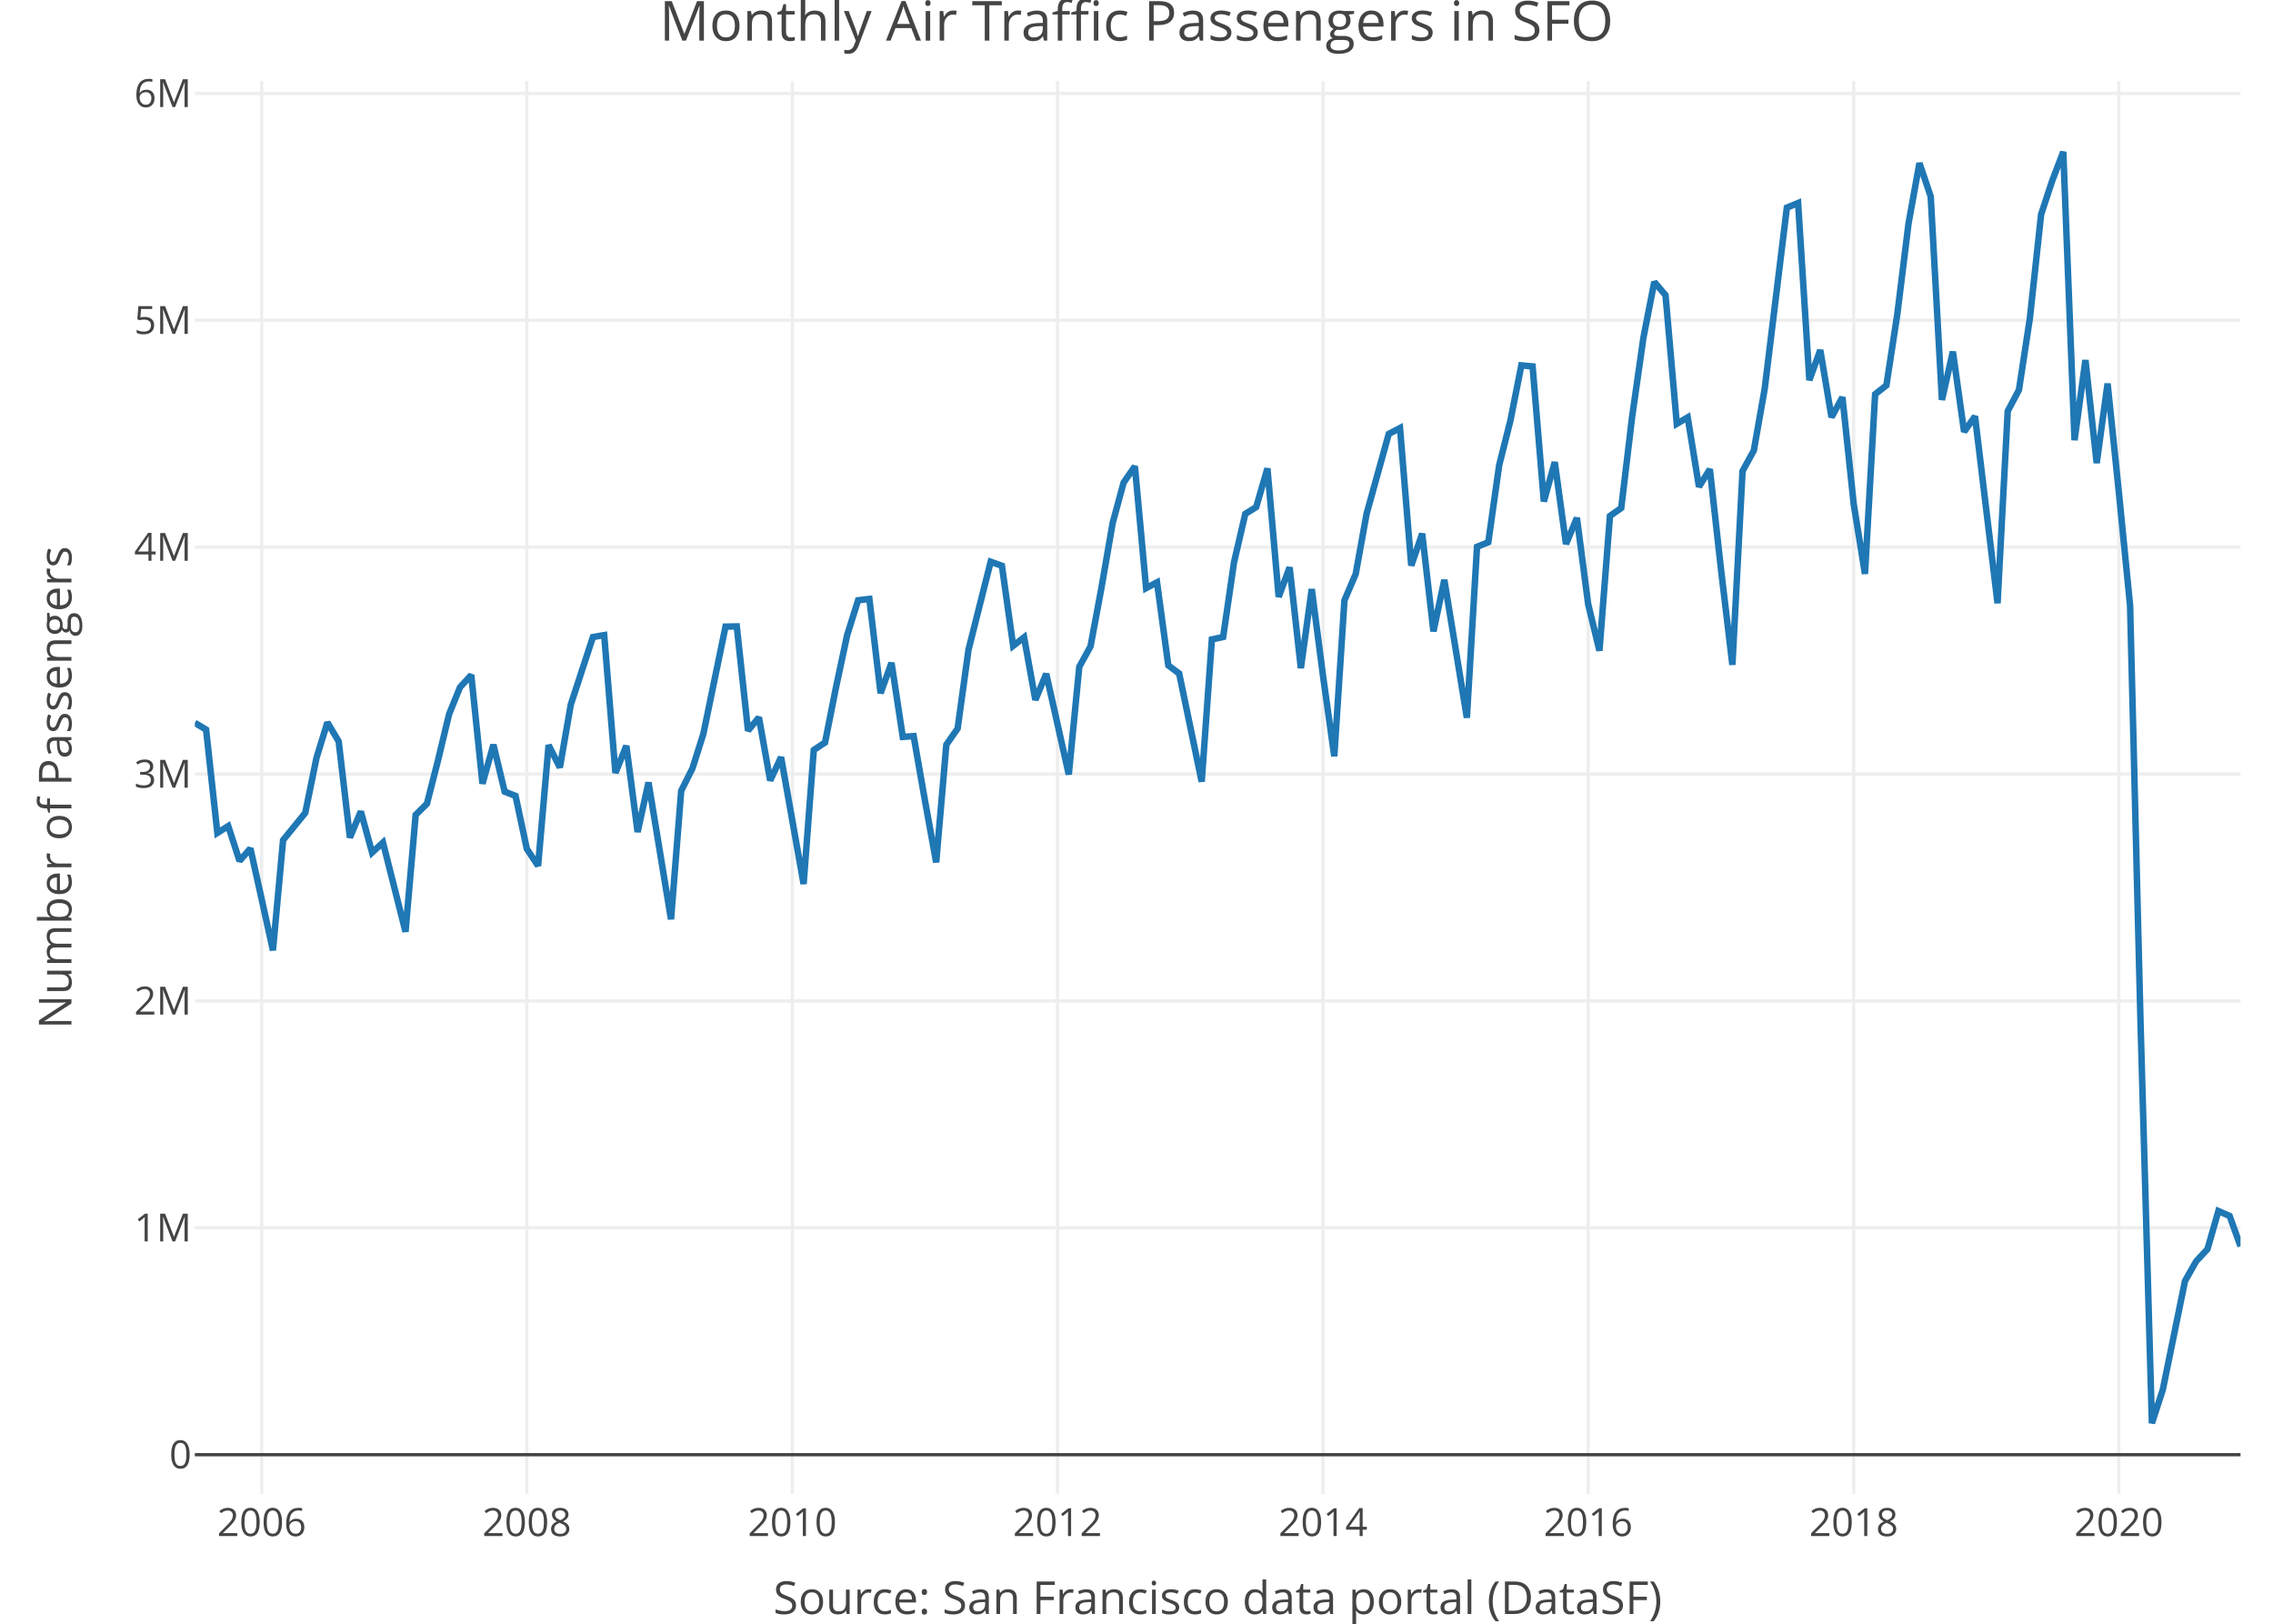
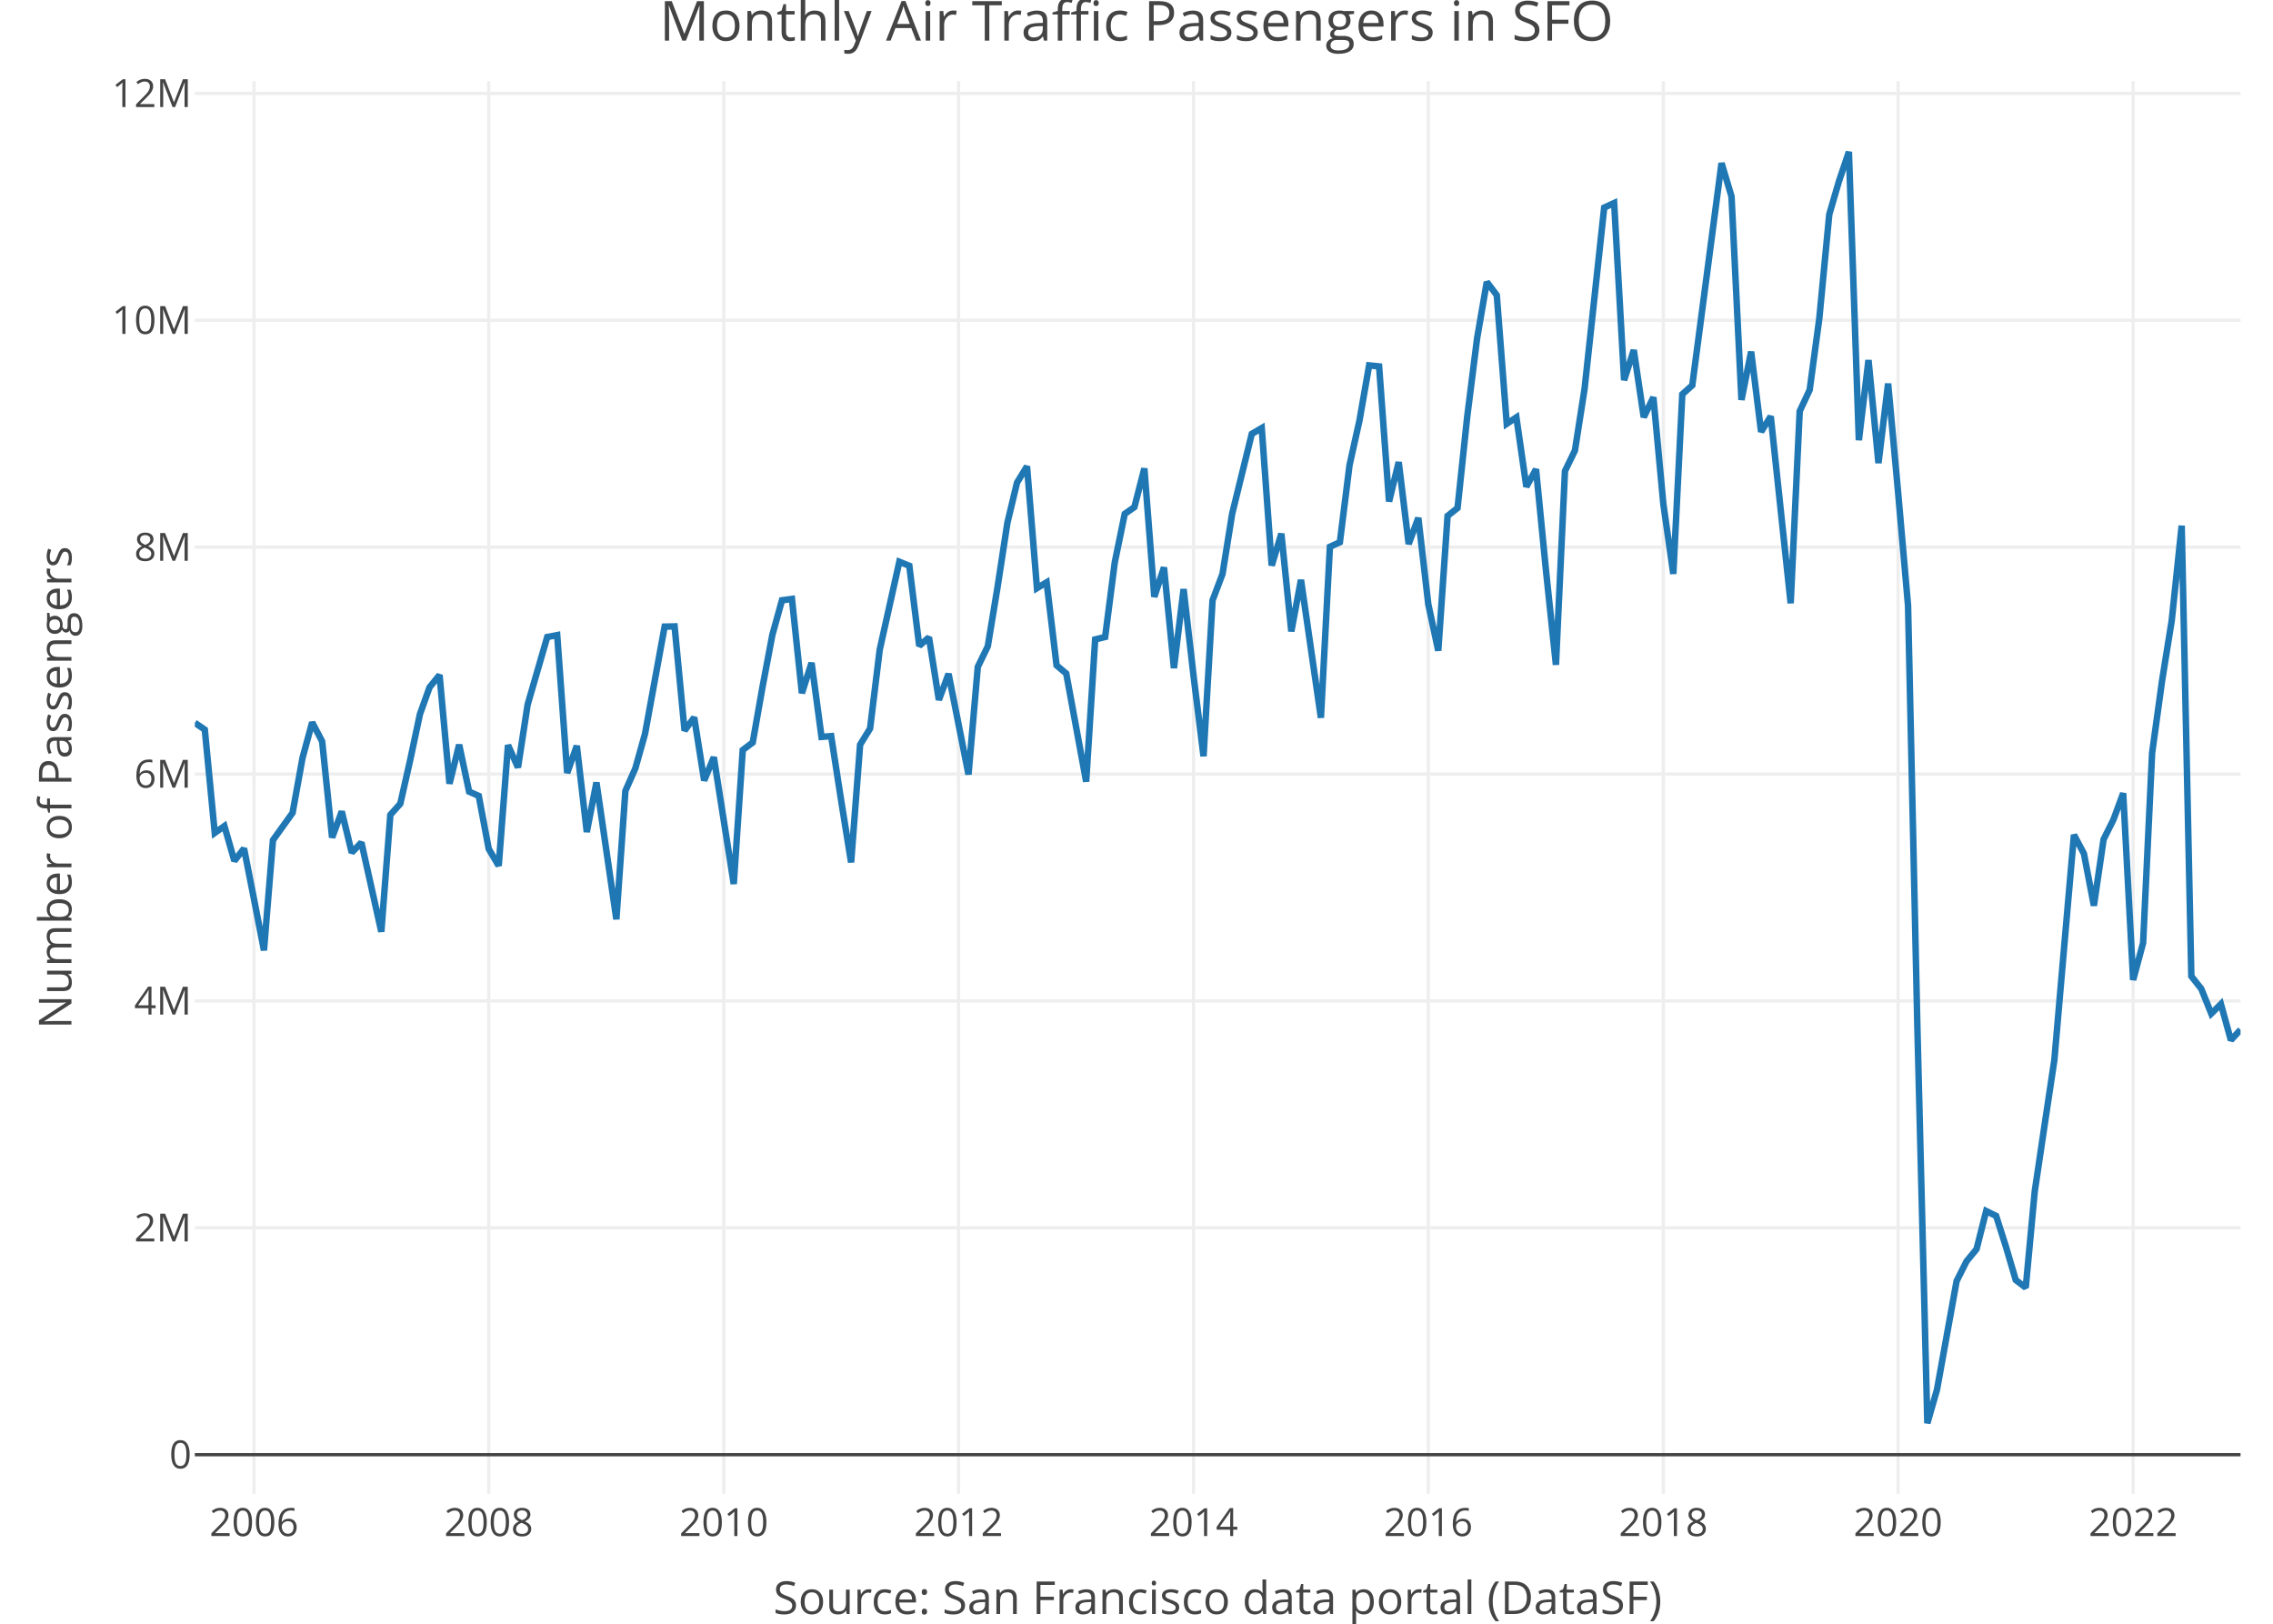
<svg xmlns="http://www.w3.org/2000/svg" class="main-svg" width="700" height="500" style="" viewBox="0 0 700 500">
  <rect x="0" y="0" width="700" height="500" style="fill: rgb(255, 255, 255); fill-opacity: 1;" />
-   <defs id="defs-ee1779">
+   <defs id="defs-056b0d">
    <g class="clips">
-       <clipPath id="clipee1779xyplot" class="plotclip">
+       <clipPath id="clip056b0dxyplot" class="plotclip">
        <rect width="630" height="435" />
      </clipPath>
-       <clipPath class="axesclip" id="clipee1779x">
+       <clipPath class="axesclip" id="clip056b0dx">
        <rect x="60" y="0" width="630" height="500" />
      </clipPath>
-       <clipPath class="axesclip" id="clipee1779y">
+       <clipPath class="axesclip" id="clip056b0dy">
        <rect x="0" y="25" width="700" height="435" />
      </clipPath>
-       <clipPath class="axesclip" id="clipee1779xy">
+       <clipPath class="axesclip" id="clip056b0dxy">
        <rect x="60" y="25" width="630" height="435" />
      </clipPath>
    </g>
    <g class="gradients" />
+     <g class="patterns" />
  </defs>
  <g class="bglayer" />
  <g class="layer-below">
    <g class="imagelayer" />
    <g class="shapelayer" />
  </g>
  <g class="cartesianlayer">
    <g class="subplot xy">
      <g class="layer-subplot">
        <g class="shapelayer" />
        <g class="imagelayer" />
      </g>
      <g class="gridlayer">
        <g class="x">
-           <path class="xgrid crisp" transform="translate(80.58,0)" d="M0,25v435" style="stroke: rgb(238, 238, 238); stroke-opacity: 1; stroke-width: 1px;" />
-           <path class="xgrid crisp" transform="translate(162.24,0)" d="M0,25v435" style="stroke: rgb(238, 238, 238); stroke-opacity: 1; stroke-width: 1px;" />
-           <path class="xgrid crisp" transform="translate(244.01,0)" d="M0,25v435" style="stroke: rgb(238, 238, 238); stroke-opacity: 1; stroke-width: 1px;" />
-           <path class="xgrid crisp" transform="translate(325.67,0)" d="M0,25v435" style="stroke: rgb(238, 238, 238); stroke-opacity: 1; stroke-width: 1px;" />
-           <path class="xgrid crisp" transform="translate(407.44,0)" d="M0,25v435" style="stroke: rgb(238, 238, 238); stroke-opacity: 1; stroke-width: 1px;" />
-           <path class="xgrid crisp" transform="translate(489.1,0)" d="M0,25v435" style="stroke: rgb(238, 238, 238); stroke-opacity: 1; stroke-width: 1px;" />
-           <path class="xgrid crisp" transform="translate(570.87,0)" d="M0,25v435" style="stroke: rgb(238, 238, 238); stroke-opacity: 1; stroke-width: 1px;" />
-           <path class="xgrid crisp" transform="translate(652.53,0)" d="M0,25v435" style="stroke: rgb(238, 238, 238); stroke-opacity: 1; stroke-width: 1px;" />
+           <path class="xgrid crisp" transform="translate(78.22,0)" d="M0,25v435" style="stroke: rgb(238, 238, 238); stroke-opacity: 1; stroke-width: 1px;" />
+           <path class="xgrid crisp" transform="translate(150.51,0)" d="M0,25v435" style="stroke: rgb(238, 238, 238); stroke-opacity: 1; stroke-width: 1px;" />
+           <path class="xgrid crisp" transform="translate(222.9,0)" d="M0,25v435" style="stroke: rgb(238, 238, 238); stroke-opacity: 1; stroke-width: 1px;" />
+           <path class="xgrid crisp" transform="translate(295.19,0)" d="M0,25v435" style="stroke: rgb(238, 238, 238); stroke-opacity: 1; stroke-width: 1px;" />
+           <path class="xgrid crisp" transform="translate(367.57,0)" d="M0,25v435" style="stroke: rgb(238, 238, 238); stroke-opacity: 1; stroke-width: 1px;" />
+           <path class="xgrid crisp" transform="translate(439.86,0)" d="M0,25v435" style="stroke: rgb(238, 238, 238); stroke-opacity: 1; stroke-width: 1px;" />
+           <path class="xgrid crisp" transform="translate(512.25,0)" d="M0,25v435" style="stroke: rgb(238, 238, 238); stroke-opacity: 1; stroke-width: 1px;" />
+           <path class="xgrid crisp" transform="translate(584.54,0)" d="M0,25v435" style="stroke: rgb(238, 238, 238); stroke-opacity: 1; stroke-width: 1px;" />
+           <path class="xgrid crisp" transform="translate(656.93,0)" d="M0,25v435" style="stroke: rgb(238, 238, 238); stroke-opacity: 1; stroke-width: 1px;" />
        </g>
        <g class="y">
          <path class="ygrid crisp" transform="translate(0,378.08)" d="M60,0h630" style="stroke: rgb(238, 238, 238); stroke-opacity: 1; stroke-width: 1px;" />
          <path class="ygrid crisp" transform="translate(0,308.22)" d="M60,0h630" style="stroke: rgb(238, 238, 238); stroke-opacity: 1; stroke-width: 1px;" />
          <path class="ygrid crisp" transform="translate(0,238.35)" d="M60,0h630" style="stroke: rgb(238, 238, 238); stroke-opacity: 1; stroke-width: 1px;" />
          <path class="ygrid crisp" transform="translate(0,168.49)" d="M60,0h630" style="stroke: rgb(238, 238, 238); stroke-opacity: 1; stroke-width: 1px;" />
          <path class="ygrid crisp" transform="translate(0,98.62)" d="M60,0h630" style="stroke: rgb(238, 238, 238); stroke-opacity: 1; stroke-width: 1px;" />
          <path class="ygrid crisp" transform="translate(0,28.76)" d="M60,0h630" style="stroke: rgb(238, 238, 238); stroke-opacity: 1; stroke-width: 1px;" />
        </g>
      </g>
      <g class="zerolinelayer">
        <path class="yzl zl crisp" transform="translate(0,447.95)" d="M60,0h630" style="stroke: rgb(68, 68, 68); stroke-opacity: 1; stroke-width: 1px;" />
      </g>
      <path class="xlines-below" />
      <path class="ylines-below" />
      <g class="overlines-below" />
      <g class="xaxislayer-below" />
      <g class="yaxislayer-below" />
      <g class="overaxes-below" />
-       <g class="plot" transform="translate(60, 25)" clip-path="url('#clipee1779xyplot')">
+       <g class="plot" transform="translate(60,25)" clip-path="url(#clip056b0dxyplot)">
        <g class="scatterlayer mlayer">
-           <g class="trace scatter tracef9c241" style="stroke-miterlimit: 2; opacity: 1;">
+           <g class="trace scatter trace097337" style="stroke-miterlimit: 2; opacity: 1;">
            <g class="fills" />
            <g class="errorbars" />
            <g class="lines">
-               <path class="js-line" d="M0,197.58L3.47,199.67L6.94,231.48L10.29,229.37L13.76,240.09L17.11,236.28L20.58,251.86L24.05,267.64L27.18,233.7L34.01,225.3L37.47,208.36L40.83,197.45L44.3,203.3L47.76,232.91L51.12,224.88L54.59,237.53L57.94,234.44L64.88,261.91L68.01,225.92L71.48,222.49L74.83,209.37L78.3,194.93L81.66,186.64L85.13,182.86L88.59,216.32L91.95,204.32L95.42,218.77L98.77,220.08L102.24,236.4L105.71,241.6L108.95,204.45L112.42,211.32L115.78,191.98L122.6,171.16L126.07,170.57L129.53,213.02L132.89,204.66L136.36,231.2L139.71,215.94L146.65,258.08L149.78,218.53L153.25,211.61L156.61,200.98L163.43,167.96L166.9,167.89L170.36,199.97L173.72,195.93L177.19,215.34L180.54,208.17L187.48,247.21L190.61,205.95L194.08,203.64L197.43,186.78L200.9,170.53L204.26,159.85L207.73,159.43L211.19,188.45L214.55,179.11L218.02,201.92L221.37,201.68L224.84,221.47L228.31,240.55L231.44,204.32L234.91,199.34L238.26,175.08L245.09,147.99L248.55,149.22L252.02,173.88L255.38,171.26L258.85,190.52L262.2,182.49L269.14,213.48L272.38,180.34L275.85,174.02L279.2,156.02L282.67,136L286.03,123.61L289.5,118.6L292.96,156.11L296.32,154.32L299.79,179.89L303.14,182.4L306.61,199.05L310.08,215.69L313.21,171.9L316.68,171.15L320.03,148.17L323.5,133.23L326.86,131.16L330.32,119.24L333.79,158.78L337.15,149.72L340.62,180.73L343.97,156.41L347.44,183.13L350.91,207.87L354.04,159.87L357.51,151.74L360.86,133.21L367.69,108.61L371.15,106.81L374.62,149.14L377.98,139.33L381.45,169.42L384.8,153.56L391.74,196.02L394.87,143.38L398.34,141.97L401.69,118.26L405.16,104.47L408.52,87.51L411.98,87.83L415.45,129.42L418.81,117.3L422.27,142.52L425.63,134.47L429.1,161.06L432.57,175.37L435.81,133.87L439.28,131.43L442.63,103.38L446.1,79.06L449.46,61.83L452.92,65.89L456.39,105.5L459.75,103.52L463.22,124.87L466.57,119.5L470.04,150.63L473.51,179.72L476.64,120.06L480.11,113.73L483.46,94.72L490.29,38.93L493.75,37.51L497.22,92.06L500.58,82.8L504.04,103.47L507.4,97.34L510.87,130.19L514.34,151.72L517.47,96.39L520.94,93.66L524.29,71.83L527.76,43.78L531.12,25.23L534.58,35.48L538.05,98.14L541.41,83.28L544.87,107.95L548.23,103.21L555.17,160.76L558.3,101.62L561.76,95.07L565.12,73.06L568.59,41.02L571.94,30.84L575.41,21.75L578.88,110.55L582.24,85.88L585.7,117.6L589.06,93.11L592.53,126.6L595.99,161.5L599.24,291.22L602.71,413.25L606.06,402.93L612.89,369.48L616.35,363.38L619.82,359.65L623.18,347.92L626.64,349.43L630,358.76" style="vector-effect: non-scaling-stroke; fill: none; stroke: rgb(31, 119, 180); stroke-opacity: 1; stroke-width: 2px; opacity: 1;" />
+               <path class="js-line" d="M0,197.58L3.07,199.67L6.14,231.48L9.11,229.37L12.18,240.09L15.15,236.28L18.22,251.86L21.29,267.64L24.06,233.7L30.1,225.3L33.17,208.36L36.14,197.45L39.21,203.3L42.28,232.91L45.25,224.88L48.32,237.53L51.3,234.44L57.43,261.91L60.21,225.92L63.28,222.49L66.25,209.37L69.32,194.93L72.29,186.64L75.36,182.86L78.43,216.32L81.4,204.32L84.47,218.77L87.44,220.08L90.51,236.4L93.58,241.6L96.45,204.45L99.52,211.32L102.49,191.98L108.53,171.16L111.6,170.57L114.67,213.02L117.64,204.66L120.71,231.2L123.68,215.94L129.82,258.08L132.6,218.53L135.66,211.61L138.64,200.98L144.68,167.96L147.75,167.89L150.82,199.97L153.79,195.93L156.86,215.34L159.83,208.17L165.97,247.21L168.74,205.95L171.81,203.64L174.78,186.78L177.85,170.53L180.82,159.85L183.89,159.43L186.96,188.45L189.93,179.11L193,201.92L195.97,201.68L199.04,221.47L202.11,240.55L204.88,204.32L207.95,199.34L210.92,175.08L216.96,147.99L220.03,149.22L223.1,173.88L226.08,171.26L229.14,190.52L232.12,182.49L238.26,213.48L241.13,180.34L244.2,174.02L247.17,156.02L250.24,136L253.21,123.61L256.28,118.6L259.35,156.11L262.32,154.32L265.39,179.89L268.36,182.4L271.43,199.05L274.5,215.69L277.27,171.9L280.34,171.15L283.31,148.17L286.38,133.23L289.35,131.16L292.42,119.24L295.49,158.78L298.46,149.72L301.53,180.73L304.5,156.41L307.57,183.13L310.64,207.87L313.42,159.87L316.49,151.74L319.46,133.21L325.5,108.61L328.57,106.81L331.64,149.14L334.61,139.33L337.68,169.42L340.65,153.56L346.79,196.02L349.56,143.38L352.63,141.97L355.6,118.26L358.67,104.47L361.64,87.51L364.71,87.83L367.78,129.42L370.75,117.3L373.82,142.52L376.79,134.47L379.86,161.06L382.93,175.37L385.8,133.87L388.87,131.43L391.84,103.38L394.91,79.06L397.88,61.83L400.95,65.89L404.02,105.5L406.99,103.52L410.06,124.87L413.04,119.5L416.1,150.63L419.17,179.72L421.95,120.06L425.02,113.73L427.99,94.72L434.03,38.93L437.1,37.51L440.17,92.06L443.14,82.8L446.21,103.47L449.18,97.34L452.25,130.19L455.32,151.72L458.09,96.39L461.16,93.66L470.17,25.23L473.24,35.48L476.31,98.14L479.28,83.28L482.35,107.95L485.32,103.21L491.46,160.76L494.24,101.62L497.31,95.07L500.28,73.06L503.35,41.02L506.32,30.84L509.39,21.75L512.46,110.55L515.43,85.88L518.5,117.6L521.47,93.11L524.54,126.6L527.61,161.5L530.48,291.22L533.55,413.25L536.52,402.93L542.56,369.48L545.63,363.38L548.7,359.65L551.67,347.92L554.74,349.43L557.71,358.76L560.78,369.16L563.85,371.5L566.62,341.9L569.69,321.23L572.66,301.45L575.73,266.06L578.7,232.08L581.77,237.86L584.84,253.88L587.82,233.5L590.88,227.35L593.86,219.26L596.93,276.75L600,265.33L602.77,206.89L605.84,184.61L608.81,166.11L611.88,136.87L614.85,275.6L617.92,279.5L620.99,287.12L623.96,284.18L627.03,295.29L630,292.08" style="vector-effect: non-scaling-stroke; fill: none; stroke: rgb(31, 119, 180); stroke-opacity: 1; stroke-width: 2px; opacity: 1;" />
            </g>
            <g class="points" />
            <g class="text" />
          </g>
        </g>
      </g>
      <g class="overplot" />
      <path class="xlines-above crisp" d="M0,0" style="fill: none;" />
      <path class="ylines-above crisp" d="M0,0" style="fill: none;" />
      <g class="overlines-above" />
      <g class="xaxislayer-above">
        <g class="xtick">
-           <text text-anchor="middle" x="0" y="473" transform="translate(80.58,0)" style="font-family: 'Open Sans', verdana, arial, sans-serif; font-size: 12px; fill: rgb(68, 68, 68); fill-opacity: 1; white-space: pre;">2006</text>
+           <text text-anchor="middle" x="0" y="473" transform="translate(78.22,0)" style="font-family: 'Open Sans', verdana, arial, sans-serif; font-size: 12px; fill: rgb(68, 68, 68); fill-opacity: 1; white-space: pre; opacity: 1;">2006</text>
        </g>
        <g class="xtick">
-           <text text-anchor="middle" x="0" y="473" transform="translate(162.24,0)" style="font-family: 'Open Sans', verdana, arial, sans-serif; font-size: 12px; fill: rgb(68, 68, 68); fill-opacity: 1; white-space: pre;">2008</text>
+           <text text-anchor="middle" x="0" y="473" style="font-family: 'Open Sans', verdana, arial, sans-serif; font-size: 12px; fill: rgb(68, 68, 68); fill-opacity: 1; white-space: pre; opacity: 1;" transform="translate(150.51,0)">2008</text>
        </g>
        <g class="xtick">
-           <text text-anchor="middle" x="0" y="473" transform="translate(244.01,0)" style="font-family: 'Open Sans', verdana, arial, sans-serif; font-size: 12px; fill: rgb(68, 68, 68); fill-opacity: 1; white-space: pre;">2010</text>
+           <text text-anchor="middle" x="0" y="473" style="font-family: 'Open Sans', verdana, arial, sans-serif; font-size: 12px; fill: rgb(68, 68, 68); fill-opacity: 1; white-space: pre; opacity: 1;" transform="translate(222.9,0)">2010</text>
        </g>
        <g class="xtick">
-           <text text-anchor="middle" x="0" y="473" transform="translate(325.67,0)" style="font-family: 'Open Sans', verdana, arial, sans-serif; font-size: 12px; fill: rgb(68, 68, 68); fill-opacity: 1; white-space: pre;">2012</text>
+           <text text-anchor="middle" x="0" y="473" style="font-family: 'Open Sans', verdana, arial, sans-serif; font-size: 12px; fill: rgb(68, 68, 68); fill-opacity: 1; white-space: pre; opacity: 1;" transform="translate(295.19,0)">2012</text>
        </g>
        <g class="xtick">
-           <text text-anchor="middle" x="0" y="473" transform="translate(407.44,0)" style="font-family: 'Open Sans', verdana, arial, sans-serif; font-size: 12px; fill: rgb(68, 68, 68); fill-opacity: 1; white-space: pre;">2014</text>
+           <text text-anchor="middle" x="0" y="473" style="font-family: 'Open Sans', verdana, arial, sans-serif; font-size: 12px; fill: rgb(68, 68, 68); fill-opacity: 1; white-space: pre; opacity: 1;" transform="translate(367.57,0)">2014</text>
        </g>
        <g class="xtick">
-           <text text-anchor="middle" x="0" y="473" transform="translate(489.1,0)" style="font-family: 'Open Sans', verdana, arial, sans-serif; font-size: 12px; fill: rgb(68, 68, 68); fill-opacity: 1; white-space: pre;">2016</text>
+           <text text-anchor="middle" x="0" y="473" style="font-family: 'Open Sans', verdana, arial, sans-serif; font-size: 12px; fill: rgb(68, 68, 68); fill-opacity: 1; white-space: pre; opacity: 1;" transform="translate(439.86,0)">2016</text>
        </g>
        <g class="xtick">
-           <text text-anchor="middle" x="0" y="473" transform="translate(570.87,0)" style="font-family: 'Open Sans', verdana, arial, sans-serif; font-size: 12px; fill: rgb(68, 68, 68); fill-opacity: 1; white-space: pre;">2018</text>
+           <text text-anchor="middle" x="0" y="473" style="font-family: 'Open Sans', verdana, arial, sans-serif; font-size: 12px; fill: rgb(68, 68, 68); fill-opacity: 1; white-space: pre; opacity: 1;" transform="translate(512.25,0)">2018</text>
        </g>
        <g class="xtick">
-           <text text-anchor="middle" x="0" y="473" transform="translate(652.53,0)" style="font-family: 'Open Sans', verdana, arial, sans-serif; font-size: 12px; fill: rgb(68, 68, 68); fill-opacity: 1; white-space: pre;">2020</text>
+           <text text-anchor="middle" x="0" y="473" style="font-family: 'Open Sans', verdana, arial, sans-serif; font-size: 12px; fill: rgb(68, 68, 68); fill-opacity: 1; white-space: pre; opacity: 1;" transform="translate(584.54,0)">2020</text>
+         </g>
+         <g class="xtick">
+           <text text-anchor="middle" x="0" y="473" style="font-family: 'Open Sans', verdana, arial, sans-serif; font-size: 12px; fill: rgb(68, 68, 68); fill-opacity: 1; white-space: pre; opacity: 1;" transform="translate(656.93,0)">2022</text>
        </g>
      </g>
      <g class="yaxislayer-above">
        <g class="ytick">
-           <text text-anchor="end" x="59" y="4.2" transform="translate(0,447.95)" style="font-family: 'Open Sans', verdana, arial, sans-serif; font-size: 12px; fill: rgb(68, 68, 68); fill-opacity: 1; white-space: pre;">0</text>
+           <text text-anchor="end" x="59" y="4.2" transform="translate(0,447.95)" style="font-family: 'Open Sans', verdana, arial, sans-serif; font-size: 12px; fill: rgb(68, 68, 68); fill-opacity: 1; white-space: pre; opacity: 1;">0</text>
        </g>
        <g class="ytick">
-           <text text-anchor="end" x="59" y="4.2" transform="translate(0,378.08)" style="font-family: 'Open Sans', verdana, arial, sans-serif; font-size: 12px; fill: rgb(68, 68, 68); fill-opacity: 1; white-space: pre;">1M</text>
+           <text text-anchor="end" x="59" y="4.2" style="font-family: 'Open Sans', verdana, arial, sans-serif; font-size: 12px; fill: rgb(68, 68, 68); fill-opacity: 1; white-space: pre; opacity: 1;" transform="translate(0,378.08)">2M</text>
        </g>
        <g class="ytick">
-           <text text-anchor="end" x="59" y="4.2" transform="translate(0,308.22)" style="font-family: 'Open Sans', verdana, arial, sans-serif; font-size: 12px; fill: rgb(68, 68, 68); fill-opacity: 1; white-space: pre;">2M</text>
+           <text text-anchor="end" x="59" y="4.2" style="font-family: 'Open Sans', verdana, arial, sans-serif; font-size: 12px; fill: rgb(68, 68, 68); fill-opacity: 1; white-space: pre; opacity: 1;" transform="translate(0,308.22)">4M</text>
        </g>
        <g class="ytick">
-           <text text-anchor="end" x="59" y="4.2" transform="translate(0,238.35)" style="font-family: 'Open Sans', verdana, arial, sans-serif; font-size: 12px; fill: rgb(68, 68, 68); fill-opacity: 1; white-space: pre;">3M</text>
+           <text text-anchor="end" x="59" y="4.2" style="font-family: 'Open Sans', verdana, arial, sans-serif; font-size: 12px; fill: rgb(68, 68, 68); fill-opacity: 1; white-space: pre; opacity: 1;" transform="translate(0,238.35)">6M</text>
        </g>
        <g class="ytick">
-           <text text-anchor="end" x="59" y="4.2" transform="translate(0,168.49)" style="font-family: 'Open Sans', verdana, arial, sans-serif; font-size: 12px; fill: rgb(68, 68, 68); fill-opacity: 1; white-space: pre;">4M</text>
+           <text text-anchor="end" x="59" y="4.2" style="font-family: 'Open Sans', verdana, arial, sans-serif; font-size: 12px; fill: rgb(68, 68, 68); fill-opacity: 1; white-space: pre; opacity: 1;" transform="translate(0,168.49)">8M</text>
        </g>
        <g class="ytick">
-           <text text-anchor="end" x="59" y="4.2" transform="translate(0,98.62)" style="font-family: 'Open Sans', verdana, arial, sans-serif; font-size: 12px; fill: rgb(68, 68, 68); fill-opacity: 1; white-space: pre;">5M</text>
+           <text text-anchor="end" x="59" y="4.2" style="font-family: 'Open Sans', verdana, arial, sans-serif; font-size: 12px; fill: rgb(68, 68, 68); fill-opacity: 1; white-space: pre; opacity: 1;" transform="translate(0,98.62)">10M</text>
        </g>
        <g class="ytick">
-           <text text-anchor="end" x="59" y="4.2" transform="translate(0,28.76)" style="font-family: 'Open Sans', verdana, arial, sans-serif; font-size: 12px; fill: rgb(68, 68, 68); fill-opacity: 1; white-space: pre;">6M</text>
+           <text text-anchor="end" x="59" y="4.2" style="font-family: 'Open Sans', verdana, arial, sans-serif; font-size: 12px; fill: rgb(68, 68, 68); fill-opacity: 1; white-space: pre; opacity: 1;" transform="translate(0,28.76)">12M</text>
        </g>
      </g>
      <g class="overaxes-above" />
    </g>
  </g>
  <g class="polarlayer" />
+   <g class="smithlayer" />
  <g class="ternarylayer" />
  <g class="geolayer" />
  <g class="funnelarealayer" />
  <g class="pielayer" />
+   <g class="iciclelayer" />
  <g class="treemaplayer" />
  <g class="sunburstlayer" />
  <g class="glimages" />
-   <defs id="topdefs-ee1779">
+   <defs id="topdefs-056b0d">
    <g class="clips" />
  </defs>
  <g class="layer-above">
    <g class="imagelayer" />
    <g class="shapelayer" />
  </g>
  <g class="infolayer">
    <g class="g-gtitle">
      <text class="gtitle" x="350" y="12.5" text-anchor="middle" dy="0em" style="font-family: 'Open Sans', verdana, arial, sans-serif; font-size: 17px; fill: rgb(68, 68, 68); opacity: 1; font-weight: normal; white-space: pre;">Monthly Air Traffic Passengers in SFO</text>
    </g>
    <g class="g-xtitle" transform="translate(0,-15)">
      <text class="xtitle" x="375" y="512" text-anchor="middle" style="font-family: 'Open Sans', verdana, arial, sans-serif; font-size: 14px; fill: rgb(68, 68, 68); opacity: 1; font-weight: normal; white-space: pre;">Source: San Francisco data portal (DataSF)</text>
    </g>
    <g class="g-ytitle">
      <text class="ytitle" transform="rotate(-90,22,242.5)" x="22" y="242.5" text-anchor="middle" style="font-family: 'Open Sans', verdana, arial, sans-serif; font-size: 14px; fill: rgb(68, 68, 68); opacity: 1; font-weight: normal; white-space: pre;">Number of Passengers</text>
    </g>
  </g>
</svg>
